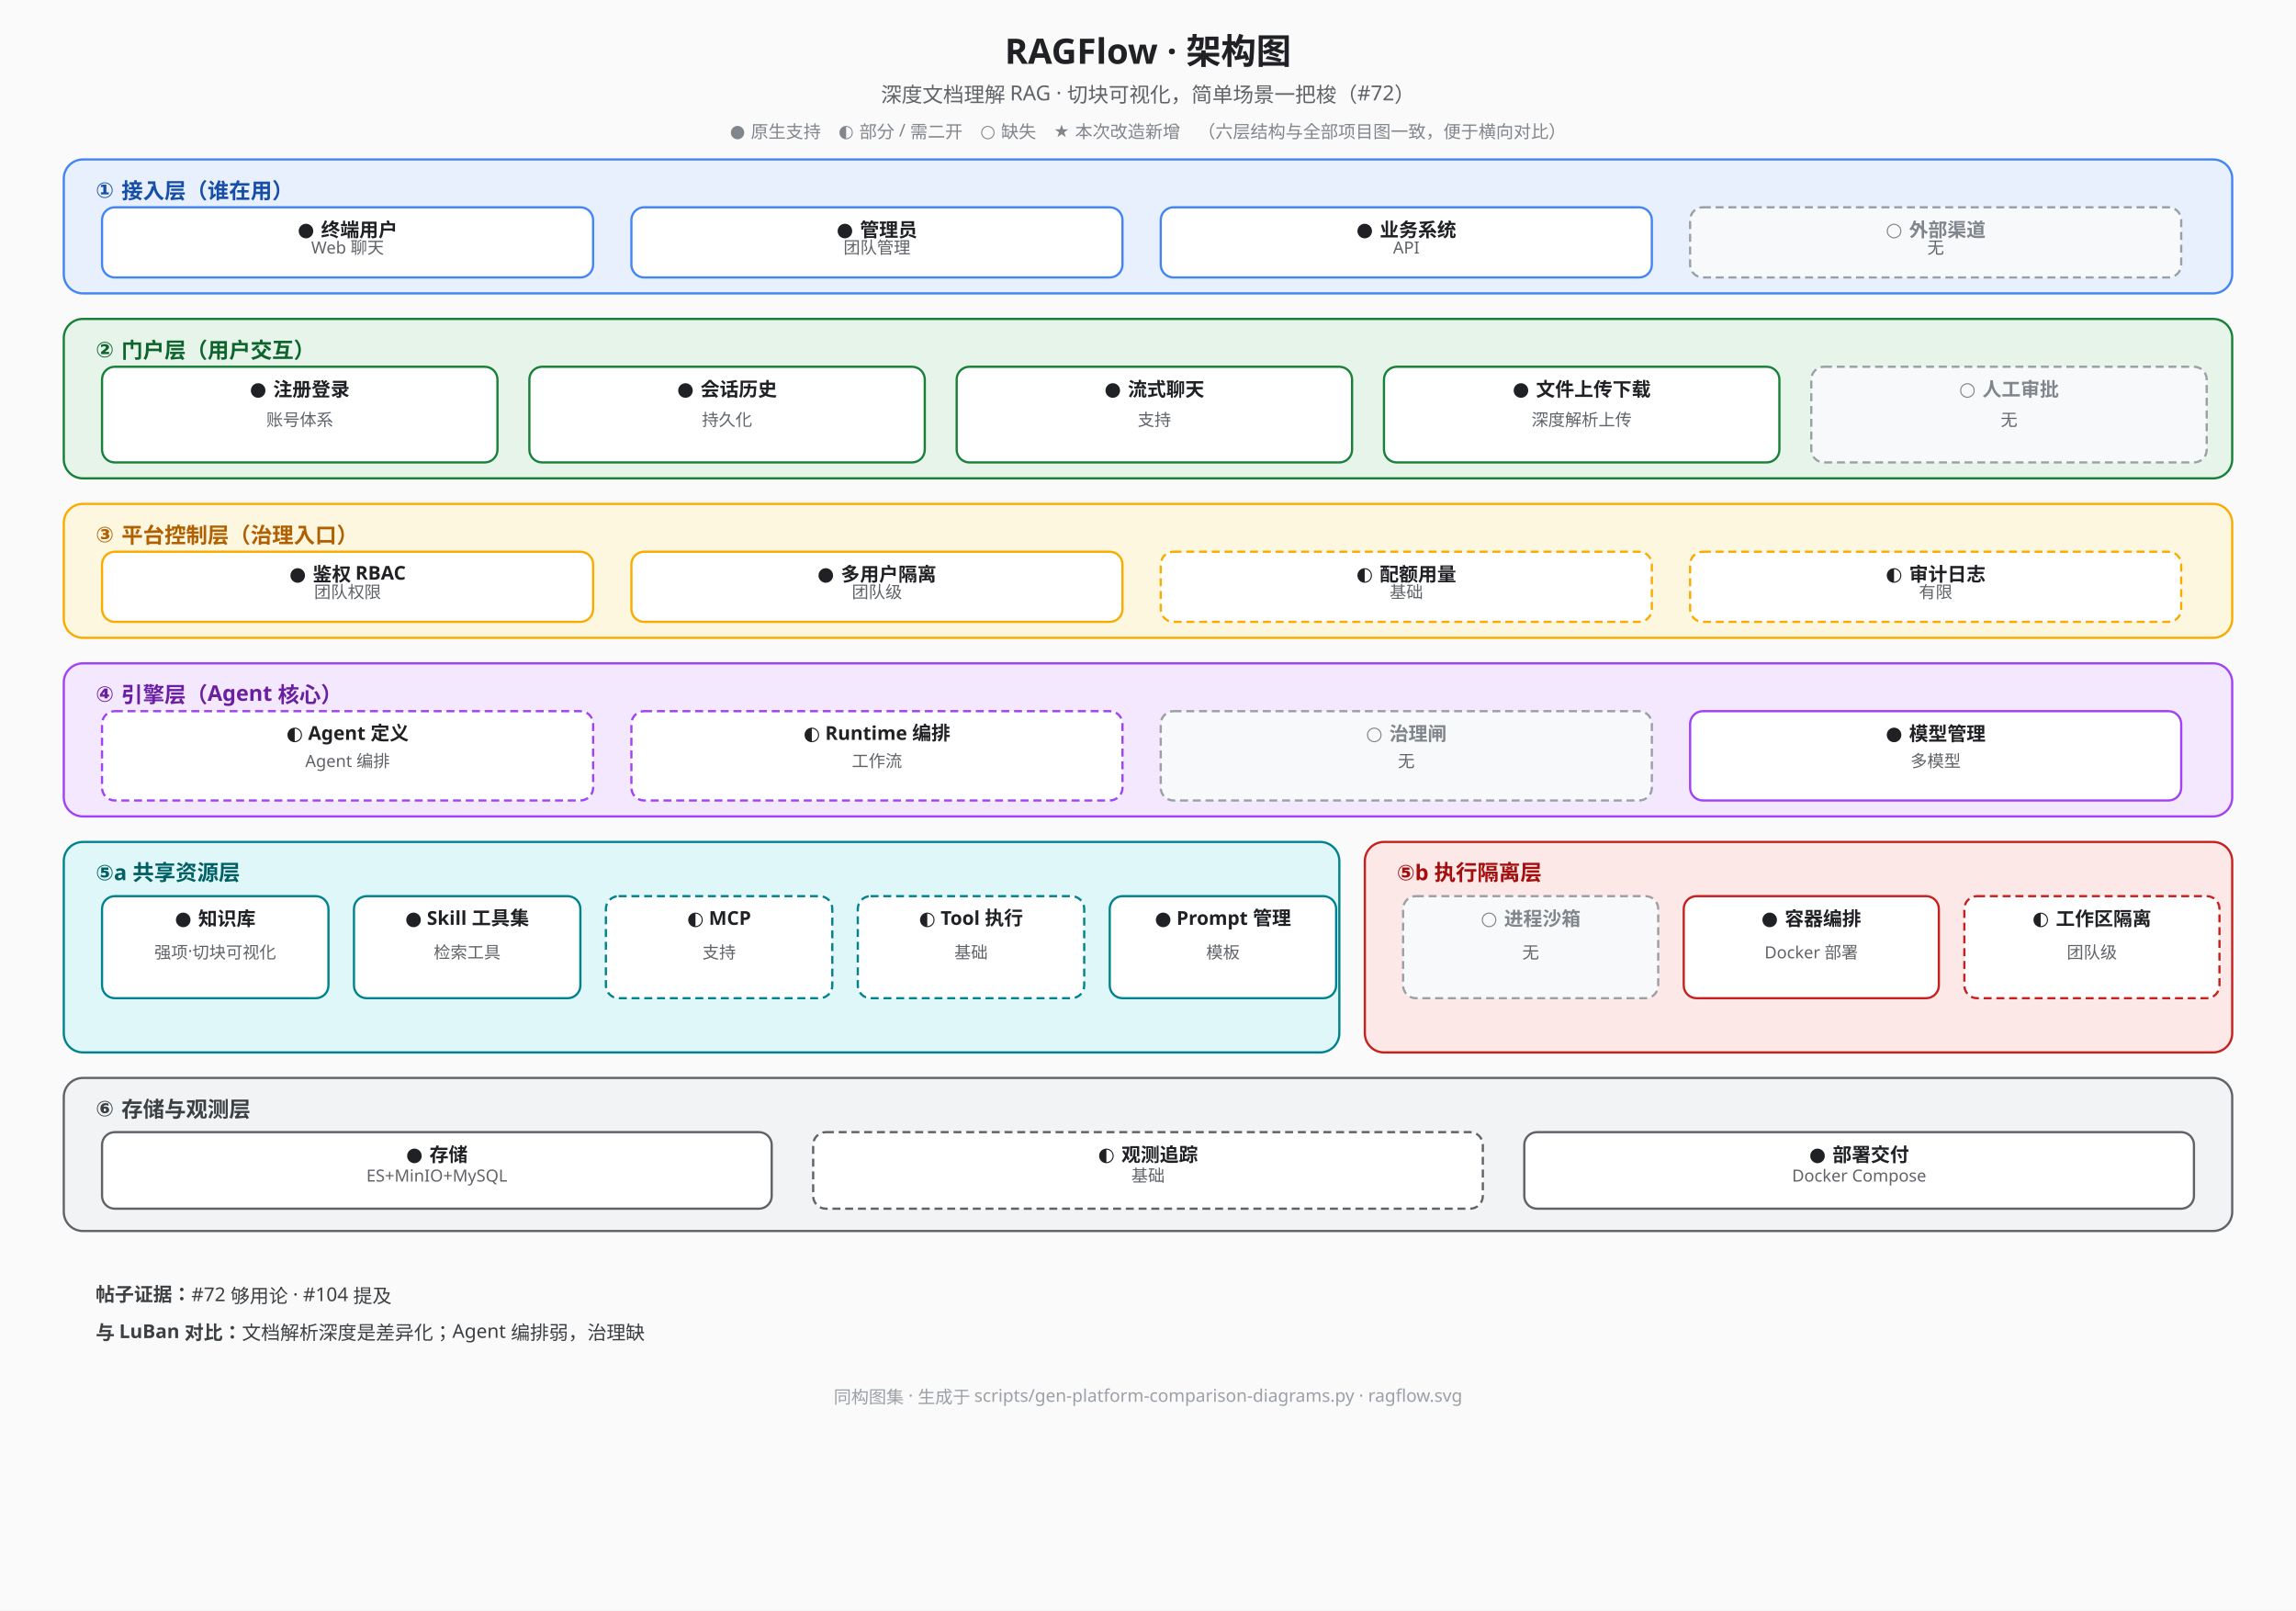
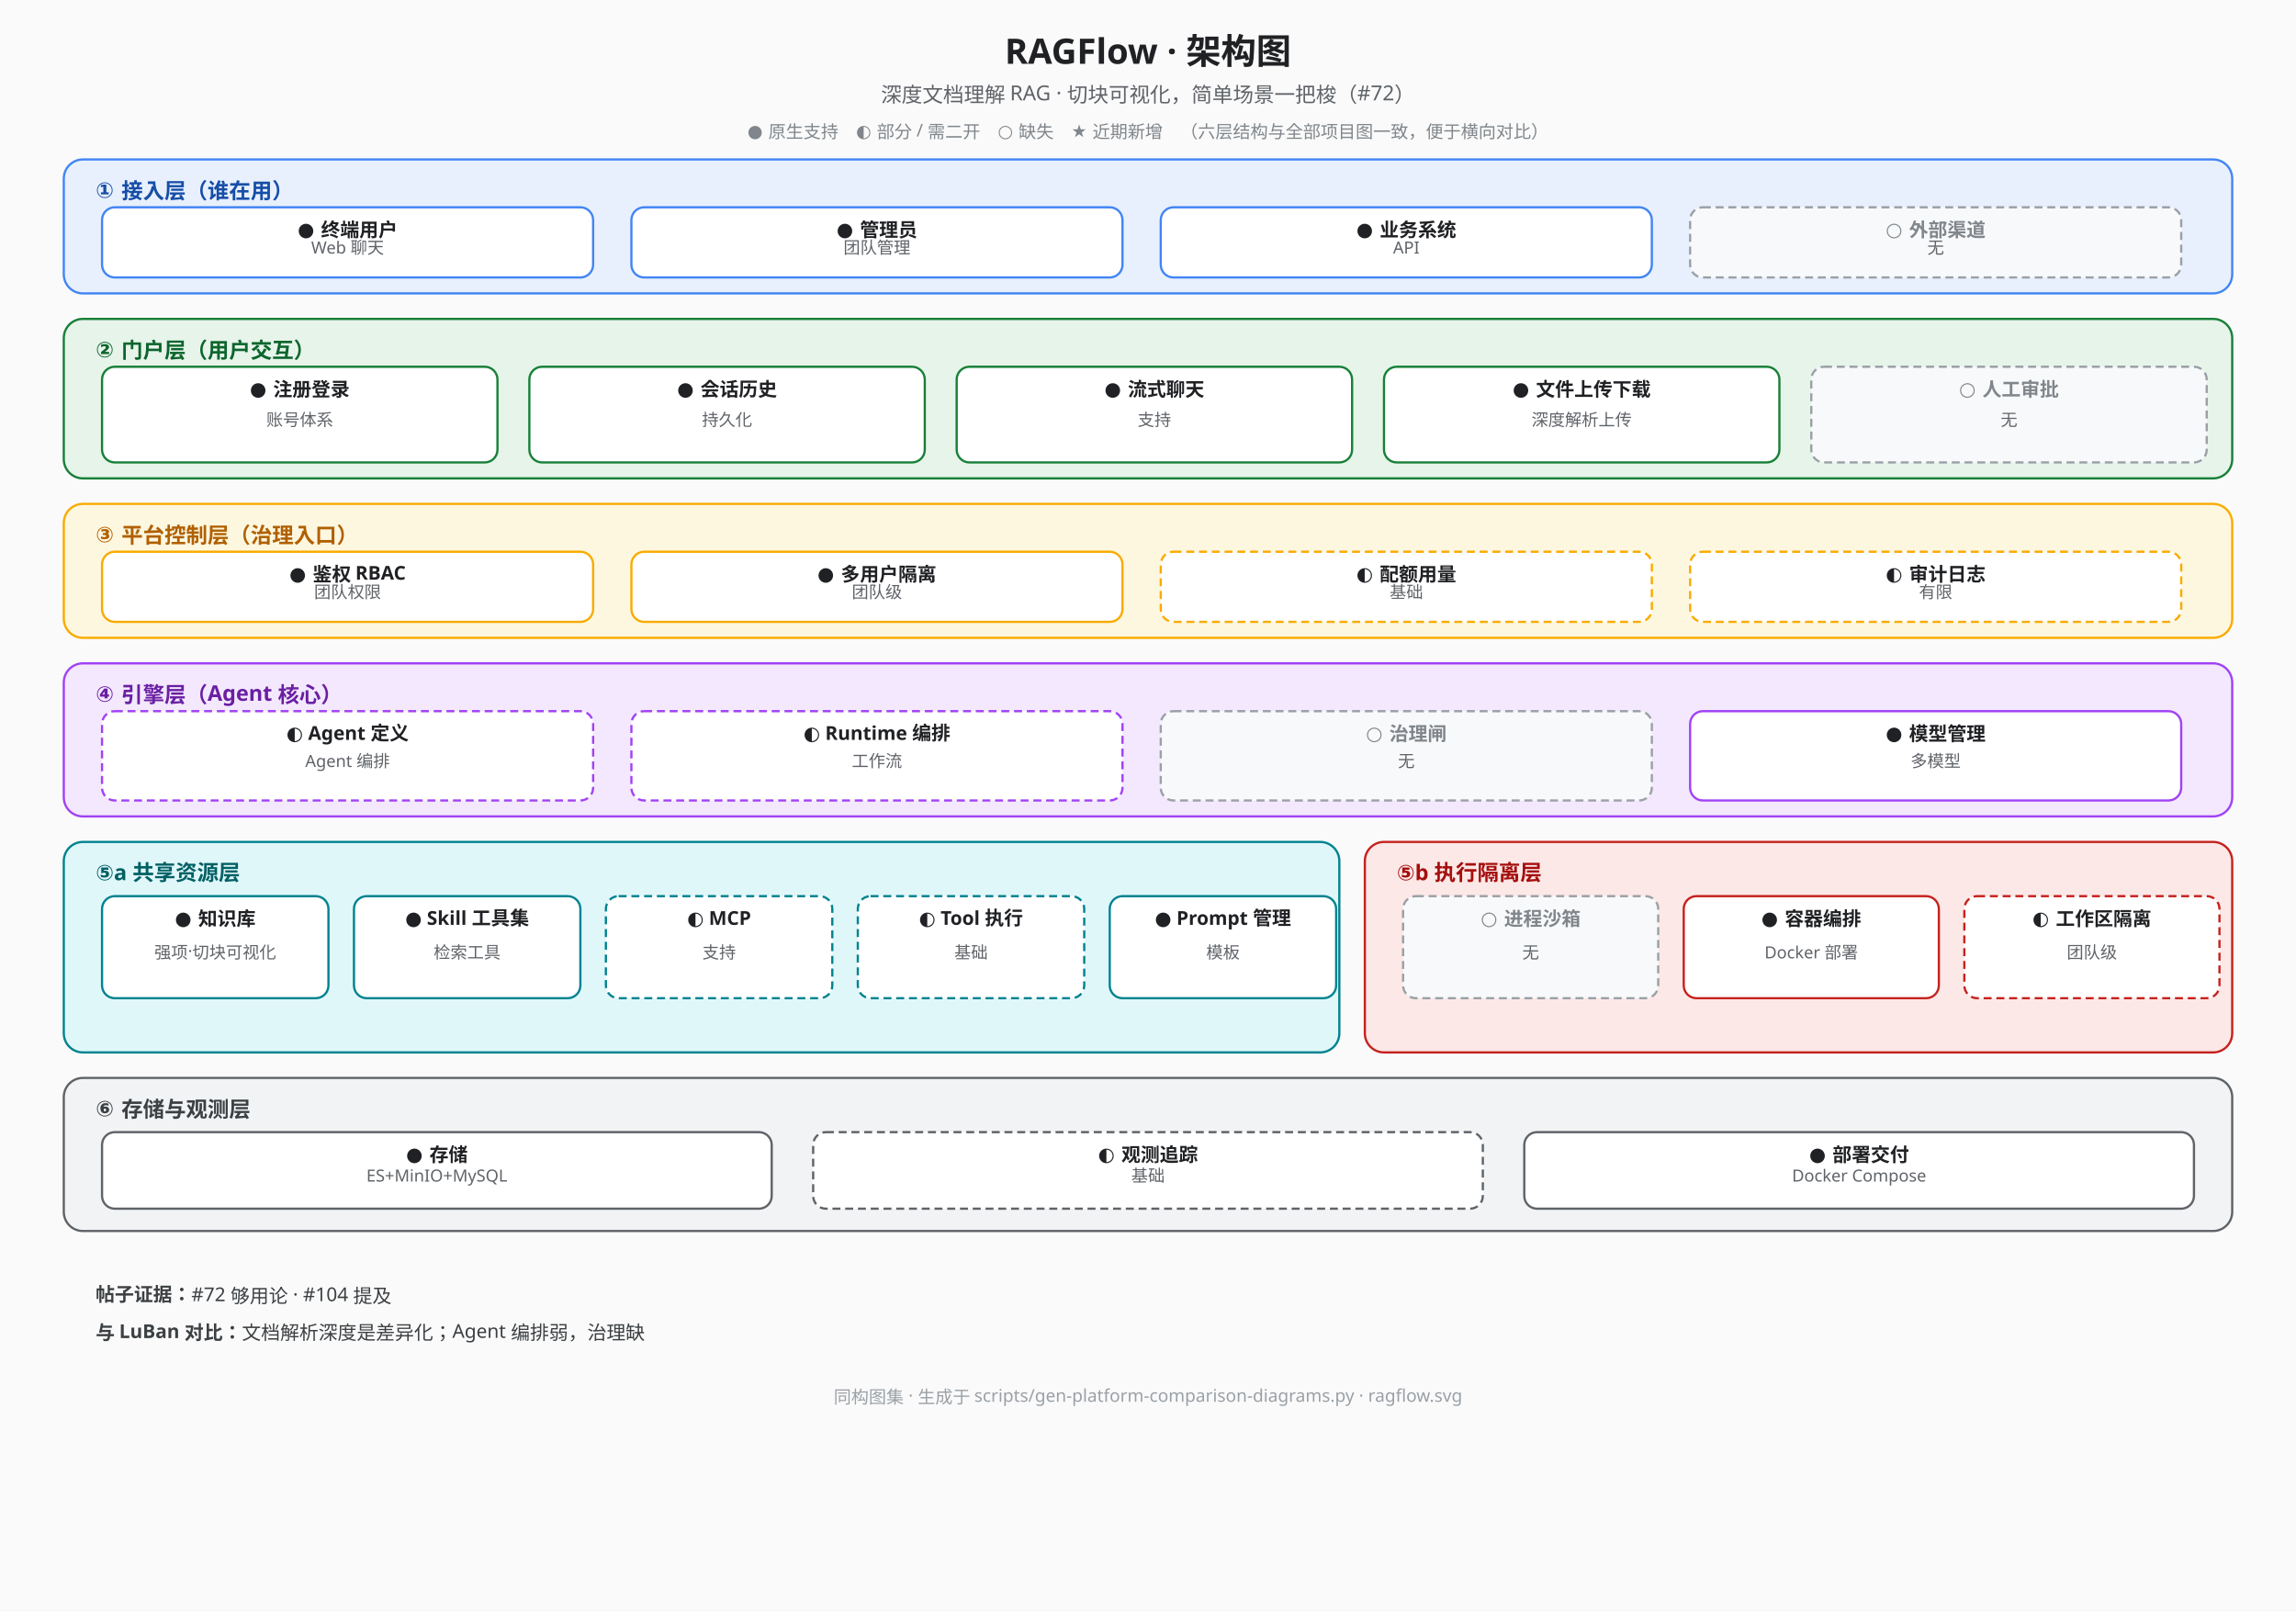
<svg xmlns="http://www.w3.org/2000/svg" width="1440" height="1010" viewBox="0 0 1440 1010" font-family="'PingFang SC','Microsoft YaHei',sans-serif">
  <rect width="1440" height="1010" fill="#FAFAFA" />
  <text x="720.0" y="40" text-anchor="middle" font-size="22" font-weight="700" fill="#202124">RAGFlow · 架构图</text>
  <text x="720.0" y="64" text-anchor="middle" font-size="13" fill="#5F6368">深度文档理解 RAG · 切块可视化，简单场景一把梭（#72）</text>
-   <text x="720.0" y="86" text-anchor="middle" font-size="11" fill="#80868B">● 原生支持　◐ 部分 / 需二开　○ 缺失　★ 本次改造新增　（六层结构与全部项目图一致，便于横向对比）</text>
+   <text x="720.0" y="86" text-anchor="middle" font-size="11" fill="#80868B">● 原生支持　◐ 部分 / 需二开　○ 缺失　★ 近期新增　（六层结构与全部项目图一致，便于横向对比）</text>
  <rect x="40" y="100" width="1360" height="84" rx="12" fill="#E8F0FE" stroke="#4285F4" stroke-width="1.4" />
  <text x="60" y="124" font-size="13.5" font-weight="700" fill="#174EA6">① 接入层（谁在用）</text>
  <rect x="64" y="130" width="308" height="44" rx="8" fill="#FFFFFF" stroke="#4285F4" stroke-width="1.4" />
  <text x="218.0" y="148" text-anchor="middle" font-size="12" font-weight="600" fill="#202124">● 终端用户</text>
  <text x="218.0" y="159.0" text-anchor="middle" font-size="10.5" fill="#5F6368">Web 聊天</text>
  <rect x="396" y="130" width="308" height="44" rx="8" fill="#FFFFFF" stroke="#4285F4" stroke-width="1.4" />
  <text x="550.0" y="148" text-anchor="middle" font-size="12" font-weight="600" fill="#202124">● 管理员</text>
  <text x="550.0" y="159.0" text-anchor="middle" font-size="10.5" fill="#5F6368">团队管理</text>
  <rect x="728" y="130" width="308" height="44" rx="8" fill="#FFFFFF" stroke="#4285F4" stroke-width="1.4" />
  <text x="882.0" y="148" text-anchor="middle" font-size="12" font-weight="600" fill="#202124">● 业务系统</text>
  <text x="882.0" y="159.0" text-anchor="middle" font-size="10.5" fill="#5F6368">API</text>
  <rect x="1060" y="130" width="308" height="44" rx="8" fill="#F8F9FA" stroke="#9AA0A6" stroke-dasharray="5 3" stroke-width="1.4" />
  <text x="1214.0" y="148" text-anchor="middle" font-size="12" font-weight="600" fill="#80868B">○ 外部渠道</text>
  <text x="1214.0" y="159.0" text-anchor="middle" font-size="10.5" fill="#5F6368">无</text>
  <rect x="40" y="200" width="1360" height="100" rx="12" fill="#E6F4EA" stroke="#188038" stroke-width="1.4" />
  <text x="60" y="224" font-size="13.5" font-weight="700" fill="#0D652D">② 门户层（用户交互）</text>
  <rect x="64" y="230" width="248" height="60" rx="8" fill="#FFFFFF" stroke="#188038" stroke-width="1.4" />
  <text x="188.0" y="248" text-anchor="middle" font-size="12" font-weight="600" fill="#202124">● 注册登录</text>
  <text x="188.0" y="267.0" text-anchor="middle" font-size="10.5" fill="#5F6368">账号体系</text>
  <rect x="332" y="230" width="248" height="60" rx="8" fill="#FFFFFF" stroke="#188038" stroke-width="1.4" />
  <text x="456.0" y="248" text-anchor="middle" font-size="12" font-weight="600" fill="#202124">● 会话历史</text>
  <text x="456.0" y="267.0" text-anchor="middle" font-size="10.5" fill="#5F6368">持久化</text>
  <rect x="600" y="230" width="248" height="60" rx="8" fill="#FFFFFF" stroke="#188038" stroke-width="1.4" />
  <text x="724.0" y="248" text-anchor="middle" font-size="12" font-weight="600" fill="#202124">● 流式聊天</text>
  <text x="724.0" y="267.0" text-anchor="middle" font-size="10.5" fill="#5F6368">支持</text>
  <rect x="868" y="230" width="248" height="60" rx="8" fill="#FFFFFF" stroke="#188038" stroke-width="1.4" />
  <text x="992.0" y="248" text-anchor="middle" font-size="12" font-weight="600" fill="#202124">● 文件上传下载</text>
  <text x="992.0" y="267.0" text-anchor="middle" font-size="10.5" fill="#5F6368">深度解析上传</text>
  <rect x="1136" y="230" width="248" height="60" rx="8" fill="#F8F9FA" stroke="#9AA0A6" stroke-dasharray="5 3" stroke-width="1.4" />
  <text x="1260.0" y="248" text-anchor="middle" font-size="12" font-weight="600" fill="#80868B">○ 人工审批</text>
  <text x="1260.0" y="267.0" text-anchor="middle" font-size="10.5" fill="#5F6368">无</text>
  <rect x="40" y="316" width="1360" height="84" rx="12" fill="#FEF7E0" stroke="#F9AB00" stroke-width="1.4" />
  <text x="60" y="340" font-size="13.5" font-weight="700" fill="#B06000">③ 平台控制层（治理入口）</text>
  <rect x="64" y="346" width="308" height="44" rx="8" fill="#FFFFFF" stroke="#F9AB00" stroke-width="1.4" />
  <text x="218.0" y="364" text-anchor="middle" font-size="12" font-weight="600" fill="#202124">● 鉴权 RBAC</text>
  <text x="218.0" y="375.0" text-anchor="middle" font-size="10.5" fill="#5F6368">团队权限</text>
  <rect x="396" y="346" width="308" height="44" rx="8" fill="#FFFFFF" stroke="#F9AB00" stroke-width="1.4" />
  <text x="550.0" y="364" text-anchor="middle" font-size="12" font-weight="600" fill="#202124">● 多用户隔离</text>
  <text x="550.0" y="375.0" text-anchor="middle" font-size="10.5" fill="#5F6368">团队级</text>
  <rect x="728" y="346" width="308" height="44" rx="8" fill="#FFFFFF" stroke="#F9AB00" stroke-dasharray="5 3" stroke-width="1.4" />
  <text x="882.0" y="364" text-anchor="middle" font-size="12" font-weight="600" fill="#202124">◐ 配额用量</text>
  <text x="882.0" y="375.0" text-anchor="middle" font-size="10.5" fill="#5F6368">基础</text>
  <rect x="1060" y="346" width="308" height="44" rx="8" fill="#FFFFFF" stroke="#F9AB00" stroke-dasharray="5 3" stroke-width="1.4" />
  <text x="1214.0" y="364" text-anchor="middle" font-size="12" font-weight="600" fill="#202124">◐ 审计日志</text>
  <text x="1214.0" y="375.0" text-anchor="middle" font-size="10.5" fill="#5F6368">有限</text>
  <rect x="40" y="416" width="1360" height="96" rx="12" fill="#F3E8FD" stroke="#A142F4" stroke-width="1.4" />
  <text x="60" y="440" font-size="13.5" font-weight="700" fill="#6A1FA2">④ 引擎层（Agent 核心）</text>
  <rect x="64" y="446" width="308" height="56" rx="8" fill="#FFFFFF" stroke="#A142F4" stroke-dasharray="5 3" stroke-width="1.4" />
  <text x="218.0" y="464" text-anchor="middle" font-size="12" font-weight="600" fill="#202124">◐ Agent 定义</text>
  <text x="218.0" y="481.0" text-anchor="middle" font-size="10.5" fill="#5F6368">Agent 编排</text>
  <rect x="396" y="446" width="308" height="56" rx="8" fill="#FFFFFF" stroke="#A142F4" stroke-dasharray="5 3" stroke-width="1.4" />
  <text x="550.0" y="464" text-anchor="middle" font-size="12" font-weight="600" fill="#202124">◐ Runtime 编排</text>
  <text x="550.0" y="481.0" text-anchor="middle" font-size="10.5" fill="#5F6368">工作流</text>
  <rect x="728" y="446" width="308" height="56" rx="8" fill="#F8F9FA" stroke="#9AA0A6" stroke-dasharray="5 3" stroke-width="1.4" />
  <text x="882.0" y="464" text-anchor="middle" font-size="12" font-weight="600" fill="#80868B">○ 治理闸</text>
  <text x="882.0" y="481.0" text-anchor="middle" font-size="10.5" fill="#5F6368">无</text>
  <rect x="1060" y="446" width="308" height="56" rx="8" fill="#FFFFFF" stroke="#A142F4" stroke-width="1.4" />
  <text x="1214.0" y="464" text-anchor="middle" font-size="12" font-weight="600" fill="#202124">● 模型管理</text>
  <text x="1214.0" y="481.0" text-anchor="middle" font-size="10.5" fill="#5F6368">多模型</text>
  <rect x="40" y="528" width="800" height="132" rx="12" fill="#E0F7FA" stroke="#00838F" stroke-width="1.4" />
  <text x="60" y="552" font-size="13.5" font-weight="700" fill="#006064">⑤a 共享资源层</text>
  <rect x="64" y="562" width="142" height="64" rx="8" fill="#FFFFFF" stroke="#00838F" stroke-width="1.4" />
  <text x="135.0" y="580" text-anchor="middle" font-size="12" font-weight="600" fill="#202124">● 知识库</text>
  <text x="135.0" y="601.0" text-anchor="middle" font-size="10.5" fill="#5F6368">强项·切块可视化</text>
  <rect x="222" y="562" width="142" height="64" rx="8" fill="#FFFFFF" stroke="#00838F" stroke-width="1.4" />
  <text x="293.0" y="580" text-anchor="middle" font-size="12" font-weight="600" fill="#202124">● Skill 工具集</text>
  <text x="293.0" y="601.0" text-anchor="middle" font-size="10.5" fill="#5F6368">检索工具</text>
  <rect x="380" y="562" width="142" height="64" rx="8" fill="#FFFFFF" stroke="#00838F" stroke-dasharray="5 3" stroke-width="1.4" />
  <text x="451.0" y="580" text-anchor="middle" font-size="12" font-weight="600" fill="#202124">◐ MCP</text>
  <text x="451.0" y="601.0" text-anchor="middle" font-size="10.5" fill="#5F6368">支持</text>
  <rect x="538" y="562" width="142" height="64" rx="8" fill="#FFFFFF" stroke="#00838F" stroke-dasharray="5 3" stroke-width="1.4" />
  <text x="609.0" y="580" text-anchor="middle" font-size="12" font-weight="600" fill="#202124">◐ Tool 执行</text>
  <text x="609.0" y="601.0" text-anchor="middle" font-size="10.5" fill="#5F6368">基础</text>
  <rect x="696" y="562" width="142" height="64" rx="8" fill="#FFFFFF" stroke="#00838F" stroke-width="1.4" />
  <text x="767.0" y="580" text-anchor="middle" font-size="12" font-weight="600" fill="#202124">● Prompt 管理</text>
  <text x="767.0" y="601.0" text-anchor="middle" font-size="10.5" fill="#5F6368">模板</text>
  <rect x="856" y="528" width="544" height="132" rx="12" fill="#FCE8E6" stroke="#C5221F" stroke-width="1.4" />
  <text x="876" y="552" font-size="13.5" font-weight="700" fill="#A50E0E">⑤b 执行隔离层</text>
  <rect x="880" y="562" width="160" height="64" rx="8" fill="#F8F9FA" stroke="#9AA0A6" stroke-dasharray="5 3" stroke-width="1.4" />
  <text x="960.0" y="580" text-anchor="middle" font-size="12" font-weight="600" fill="#80868B">○ 进程沙箱</text>
  <text x="960.0" y="601.0" text-anchor="middle" font-size="10.5" fill="#5F6368">无</text>
  <rect x="1056" y="562" width="160" height="64" rx="8" fill="#FFFFFF" stroke="#C5221F" stroke-width="1.4" />
  <text x="1136.0" y="580" text-anchor="middle" font-size="12" font-weight="600" fill="#202124">● 容器编排</text>
  <text x="1136.0" y="601.0" text-anchor="middle" font-size="10.5" fill="#5F6368">Docker 部署</text>
  <rect x="1232" y="562" width="160" height="64" rx="8" fill="#FFFFFF" stroke="#C5221F" stroke-dasharray="5 3" stroke-width="1.4" />
  <text x="1312.0" y="580" text-anchor="middle" font-size="12" font-weight="600" fill="#202124">◐ 工作区隔离</text>
  <text x="1312.0" y="601.0" text-anchor="middle" font-size="10.5" fill="#5F6368">团队级</text>
  <rect x="40" y="676" width="1360" height="96" rx="12" fill="#F1F3F4" stroke="#5F6368" stroke-width="1.4" />
  <text x="60" y="700" font-size="13.5" font-weight="700" fill="#3C4043">⑥ 存储与观测层</text>
  <rect x="64" y="710" width="420" height="48" rx="8" fill="#FFFFFF" stroke="#5F6368" stroke-width="1.4" />
  <text x="274.0" y="728" text-anchor="middle" font-size="12" font-weight="600" fill="#202124">● 存储</text>
  <text x="274.0" y="741.0" text-anchor="middle" font-size="10.5" fill="#5F6368">ES+MinIO+MySQL</text>
  <rect x="510" y="710" width="420" height="48" rx="8" fill="#FFFFFF" stroke="#5F6368" stroke-dasharray="5 3" stroke-width="1.4" />
  <text x="720.0" y="728" text-anchor="middle" font-size="12" font-weight="600" fill="#202124">◐ 观测追踪</text>
  <text x="720.0" y="741.0" text-anchor="middle" font-size="10.5" fill="#5F6368">基础</text>
  <rect x="956" y="710" width="420" height="48" rx="8" fill="#FFFFFF" stroke="#5F6368" stroke-width="1.4" />
  <text x="1166.0" y="728" text-anchor="middle" font-size="12" font-weight="600" fill="#202124">● 部署交付</text>
  <text x="1166.0" y="741.0" text-anchor="middle" font-size="10.5" fill="#5F6368">Docker Compose</text>
  <text x="60" y="816" font-size="12" fill="#3C4043">
    <tspan font-weight="700">帖子证据：</tspan>#72 够用论 · #104 提及</text>
  <text x="60" y="840" font-size="12" fill="#3C4043">
    <tspan font-weight="700">与 LuBan 对比：</tspan>文档解析深度是差异化；Agent 编排弱，治理缺</text>
  <text x="720.0" y="880" text-anchor="middle" font-size="11" fill="#9AA0A6">同构图集 · 生成于 scripts/gen-platform-comparison-diagrams.py · ragflow.svg</text>
</svg>
